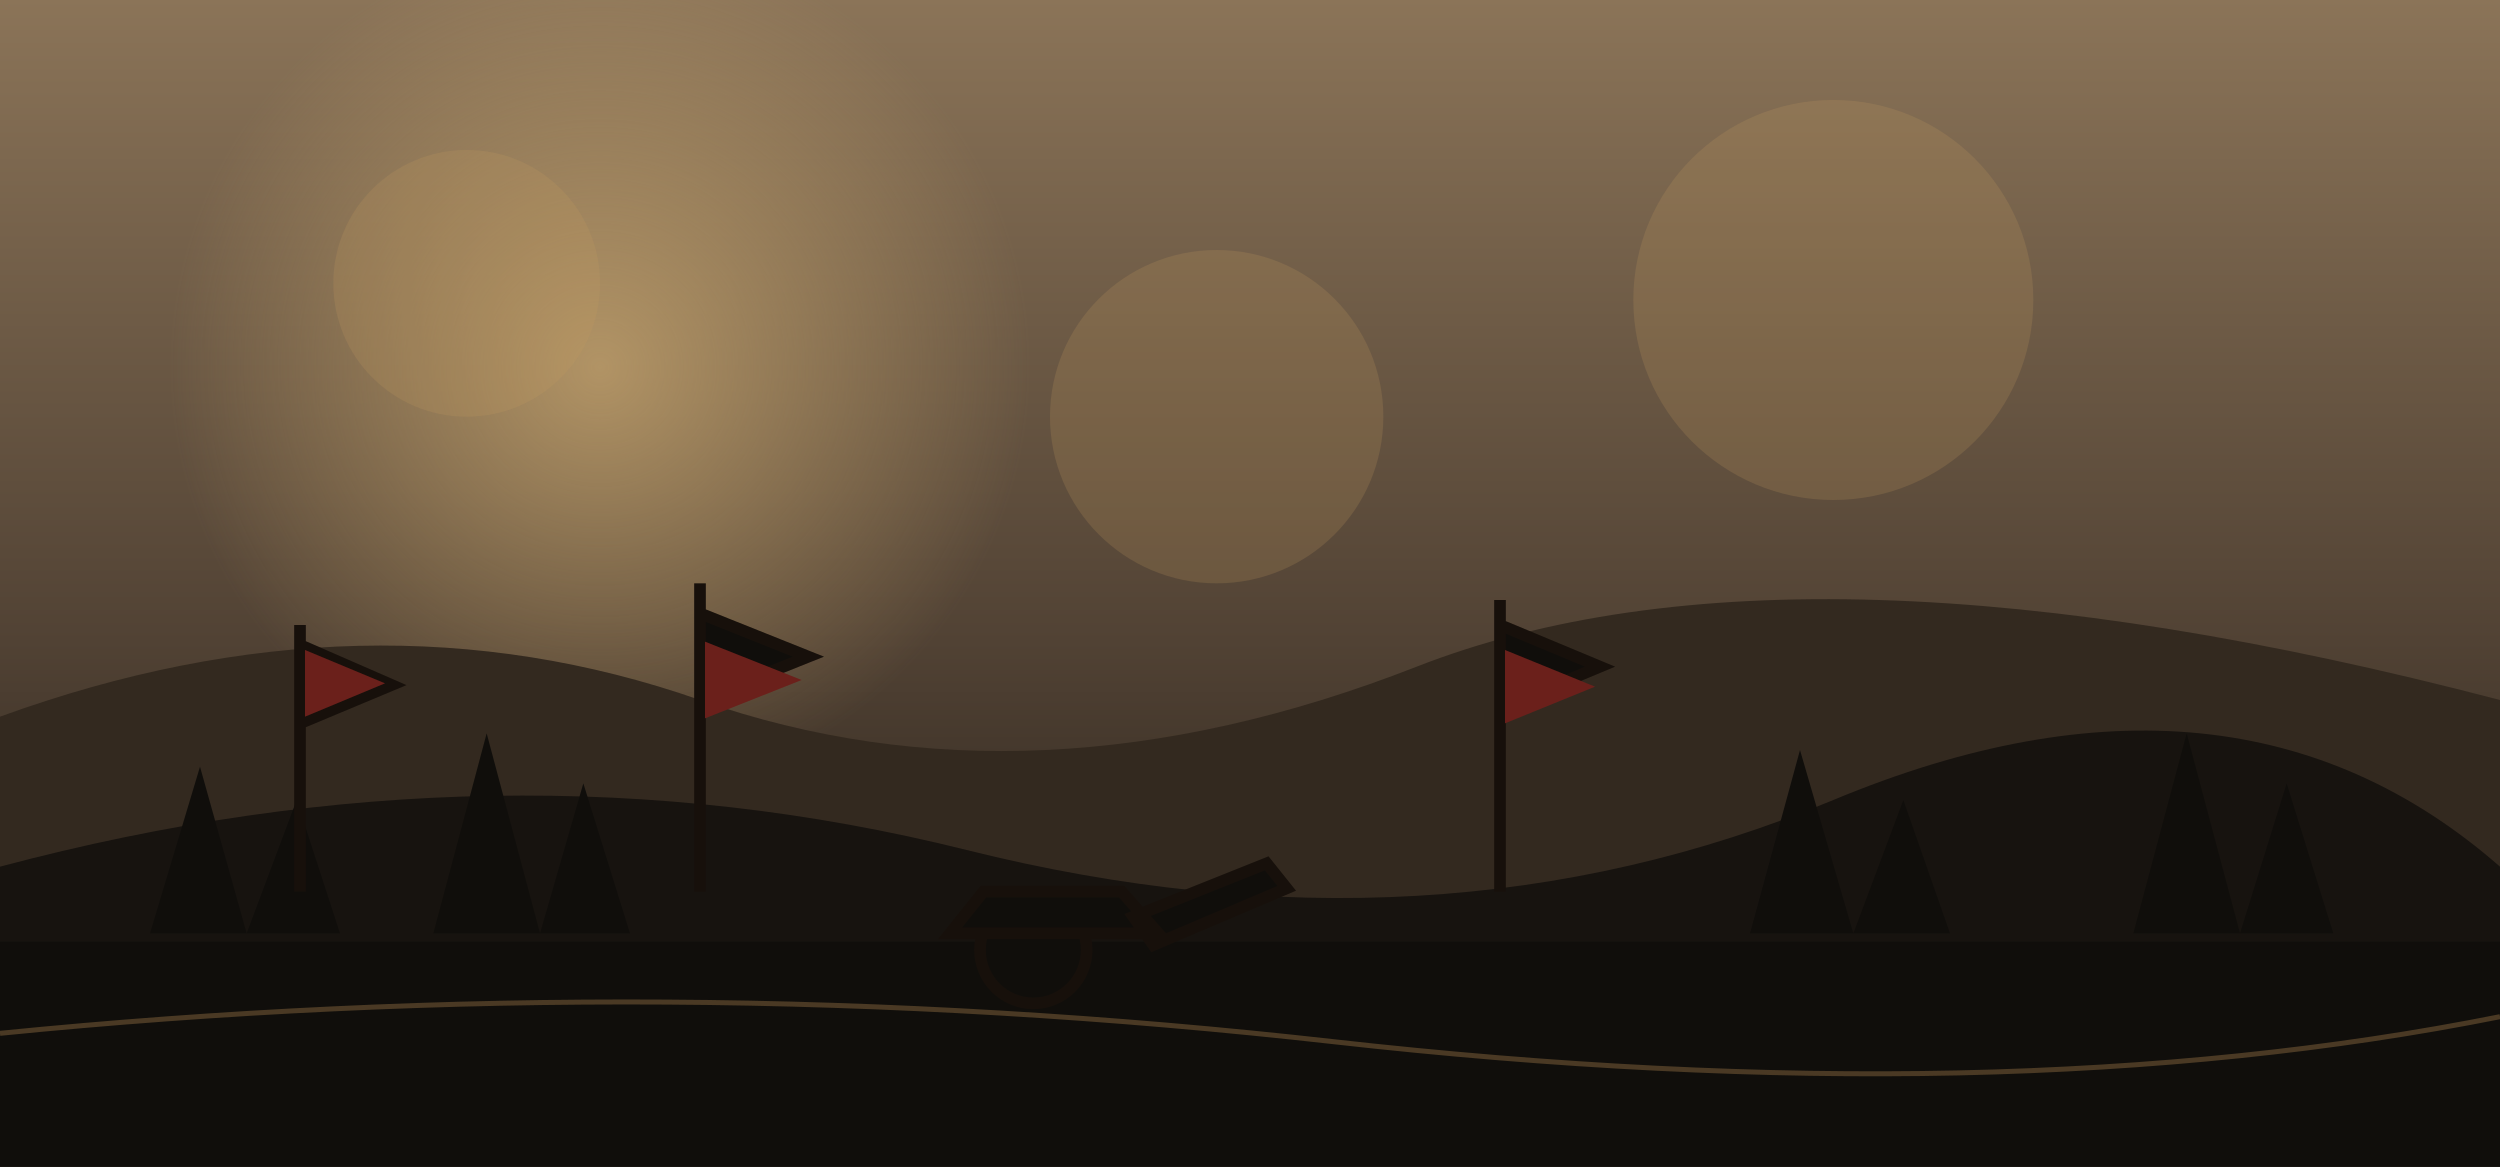
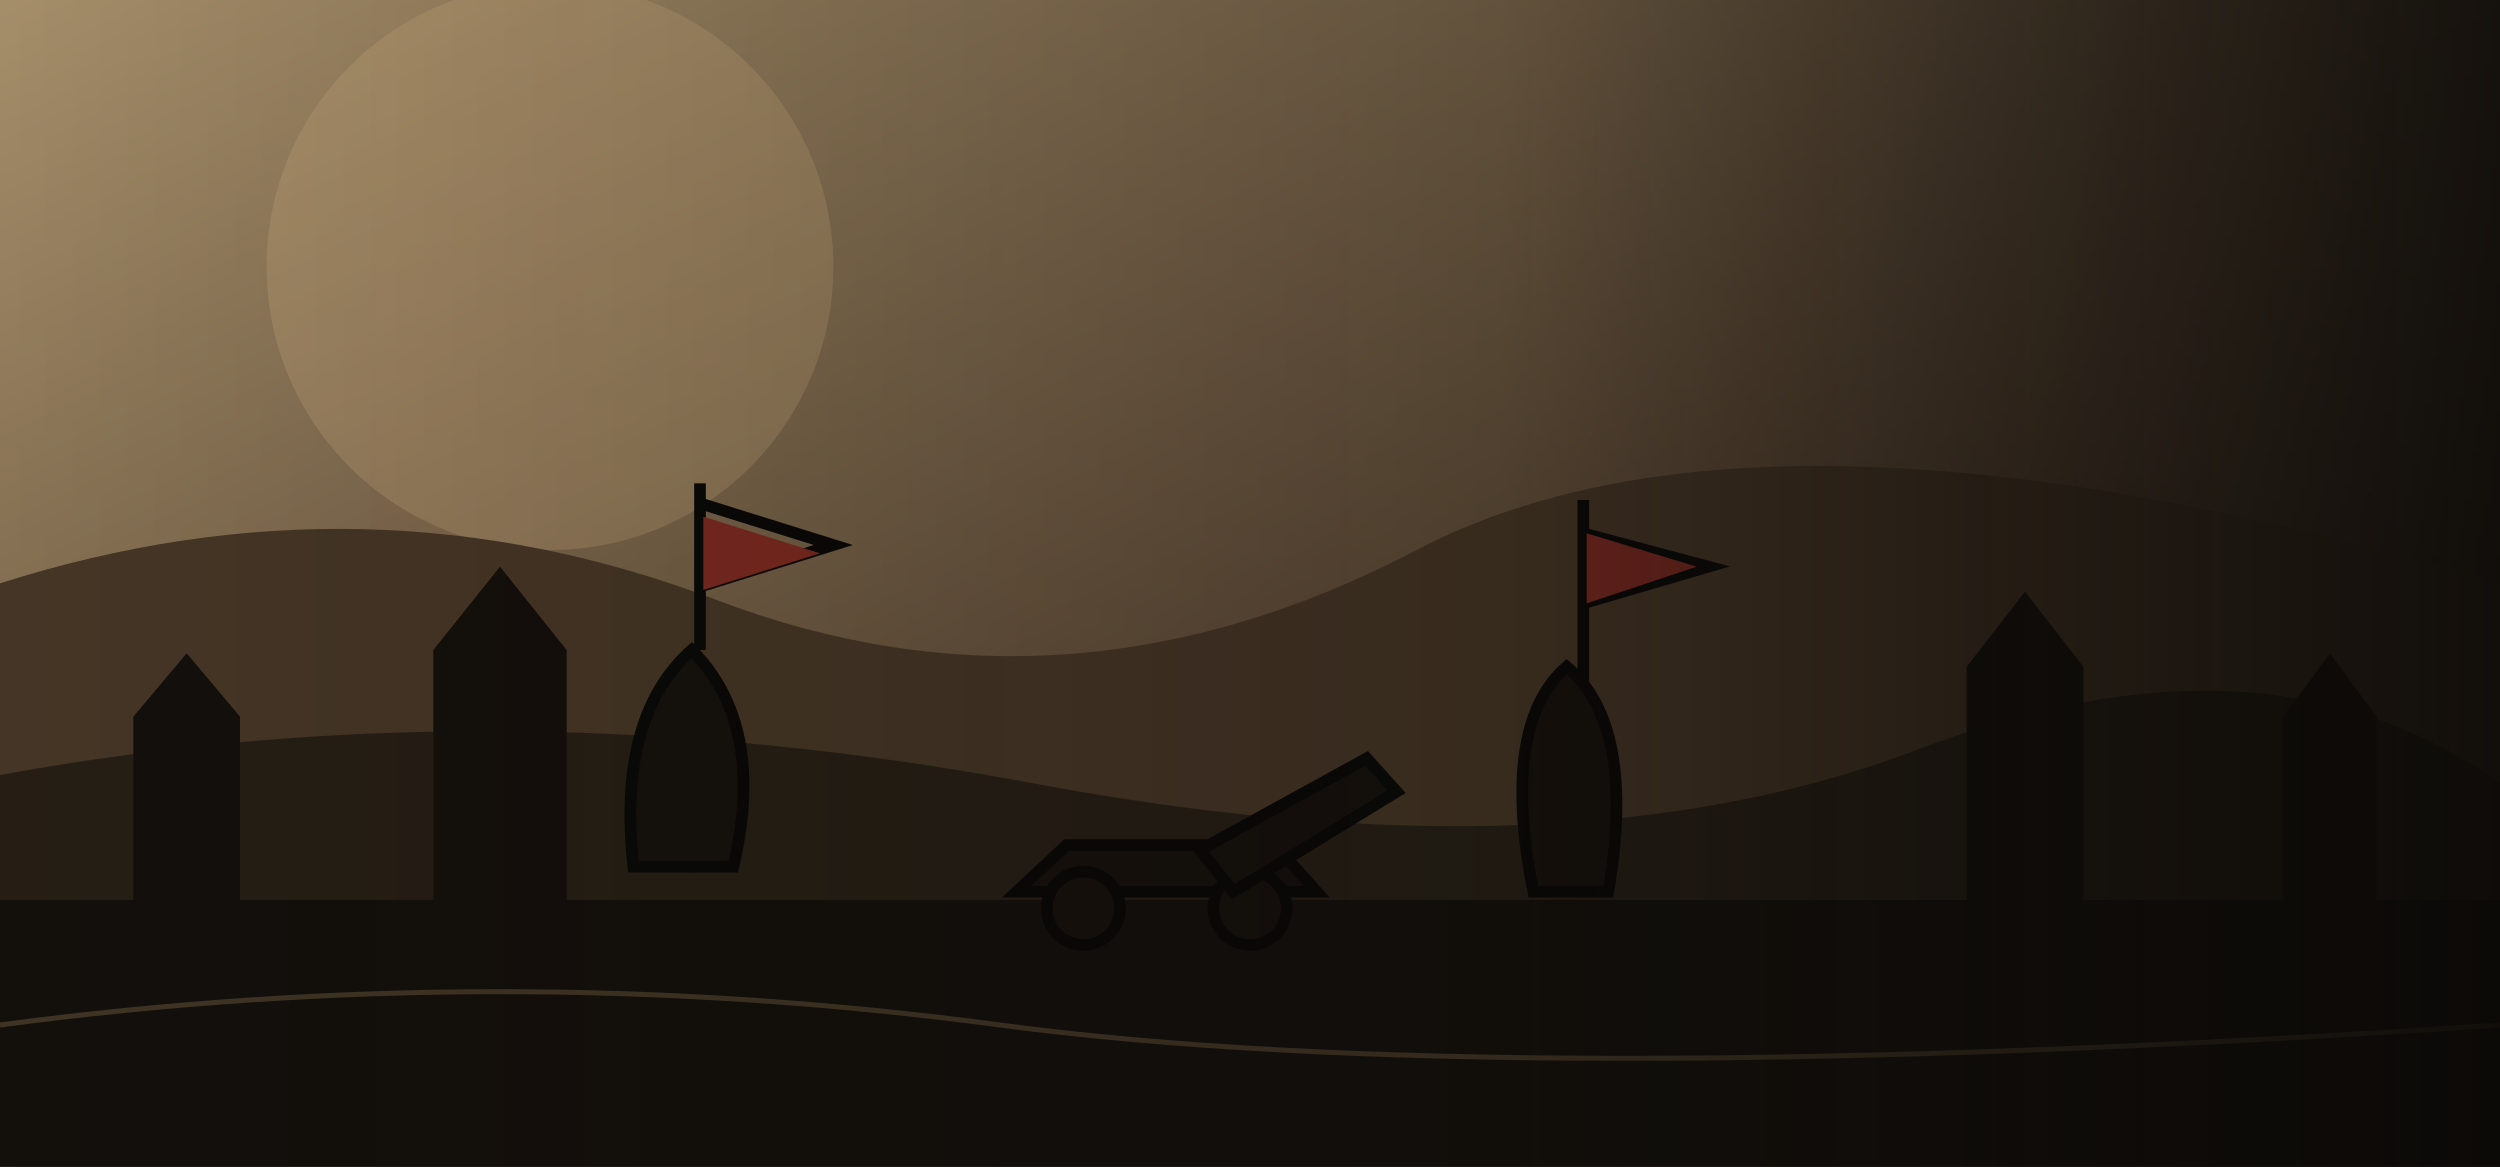
<svg xmlns="http://www.w3.org/2000/svg" viewBox="0 0 1500 700">
  <defs>
-     <linearGradient id="sky" x2="0" y2="1">
-       <stop stop-color="#8b7458" />
-       <stop offset=".55" stop-color="#514234" />
-       <stop offset="1" stop-color="#17130f" />
+     <linearGradient id="sky" y2="1">
+       <stop stop-color="#b39a72" />
+       <stop offset=".55" stop-color="#65503b" />
+       <stop offset="1" stop-color="#1b1510" />
    </linearGradient>
-     <radialGradient id="sun">
-       <stop stop-color="#d8b477" stop-opacity=".65" />
-       <stop offset="1" stop-color="#d8b477" stop-opacity="0" />
-     </radialGradient>
+     <linearGradient id="veil">
+       <stop stop-color="#0b0907" stop-opacity=".08" />
+       <stop offset=".6" stop-color="#0b0907" stop-opacity=".3" />
+       <stop offset="1" stop-color="#0b0907" stop-opacity=".9" />
+     </linearGradient>
  </defs>
  <rect width="1500" height="700" fill="url(#sky)" />
-   <circle cx="360" cy="220" r="260" fill="url(#sun)" />
-   <path d="M0 430 Q220 350 420 420T850 400T1500 420V700H0" fill="#33291f" />
-   <path d="M0 520Q300 440 580 510T1100 480T1500 520V700H0" fill="#17130f" />
-   <g fill="#100e0b">
-     <path d="M0 565h1500v135H0z" />
-     <path d="M90 560l30-100 28 100 30-80 26 80M260 560l32-120 32 120 26-90 28 90M1050 560l30-110 32 110 30-80 28 80M1280 560l32-120 32 120 28-90 28 90" />
+   <circle cx="330" cy="160" r="170" fill="#e4c18b" opacity=".25" />
+   <path d="M0 350Q220 280 430 360T850 330T1500 350V700H0" fill="#4a3928" />
+   <path d="M0 465Q300 410 620 470T1150 450T1500 470V700H0" fill="#282016" />
+   <g fill="#14100c">
+     <path d="M0 540H1500v160H0z" />
+     <path d="M80 540v-110l32-38 32 38v110M260 540V390l40-50 40 50v150M1180 540V400l35-45 35 45v140M1370 540V430l28-38 28 38v110" />
  </g>
-   <g stroke="#17100b" stroke-width="7" fill="#100e0b">
-     <path d="M180 535v-160m0 12 55 24-55 23M420 535V350m0 18 65 26-65 26M900 535V360m0 15 60 25-60 25" />
-     <circle cx="620" cy="570" r="32" />
-     <path d="M570 560h125l-22-25H590zM680 550l80-32 12 15-80 34z" />
+   <g fill="#16110c" stroke="#090807" stroke-width="7">
+     <path d="M380 520q-10-90 35-130 45 45 25 130z" />
+     <path d="M420 390v-100m0 12 80 25-80 25" fill="none" />
+     <path d="M610 535h180l-25-28H640z" />
+     <circle cx="650" cy="545" r="22" />
+     <circle cx="750" cy="545" r="22" />
+     <path d="M720 510l100-55 18 20-98 60z" />
+     <path d="M920 535q-20-100 20-135 42 35 25 135z" />
+     <path d="M950 410V300m0 20 75 20-75 22" fill="none" />
  </g>
-   <g fill="#6b201b">
-     <path d="M183 390l48 20-48 20zM423 385l58 23-58 23zM903 390l54 22-54 22z" />
+   <g fill="#852b22">
+     <path d="M422 310l70 22-70 22zM952 320l66 20-66 22z" />
  </g>
-   <g fill="#c49a5d" opacity=".2">
-     <circle cx="280" cy="170" r="80" />
-     <circle cx="730" cy="250" r="100" />
-     <circle cx="1100" cy="180" r="120" />
+   <g stroke="#d2ae75" stroke-width="3" opacity=".25" fill="none">
+     <path d="M0 615q300-40 600 0t900 0" />
  </g>
-   <path d="M0 620Q400 580 800 625T1500 610" fill="none" stroke="#a17a48" stroke-width="3" opacity=".4" />
+   <rect width="1500" height="700" fill="url(#veil)" />
</svg>
